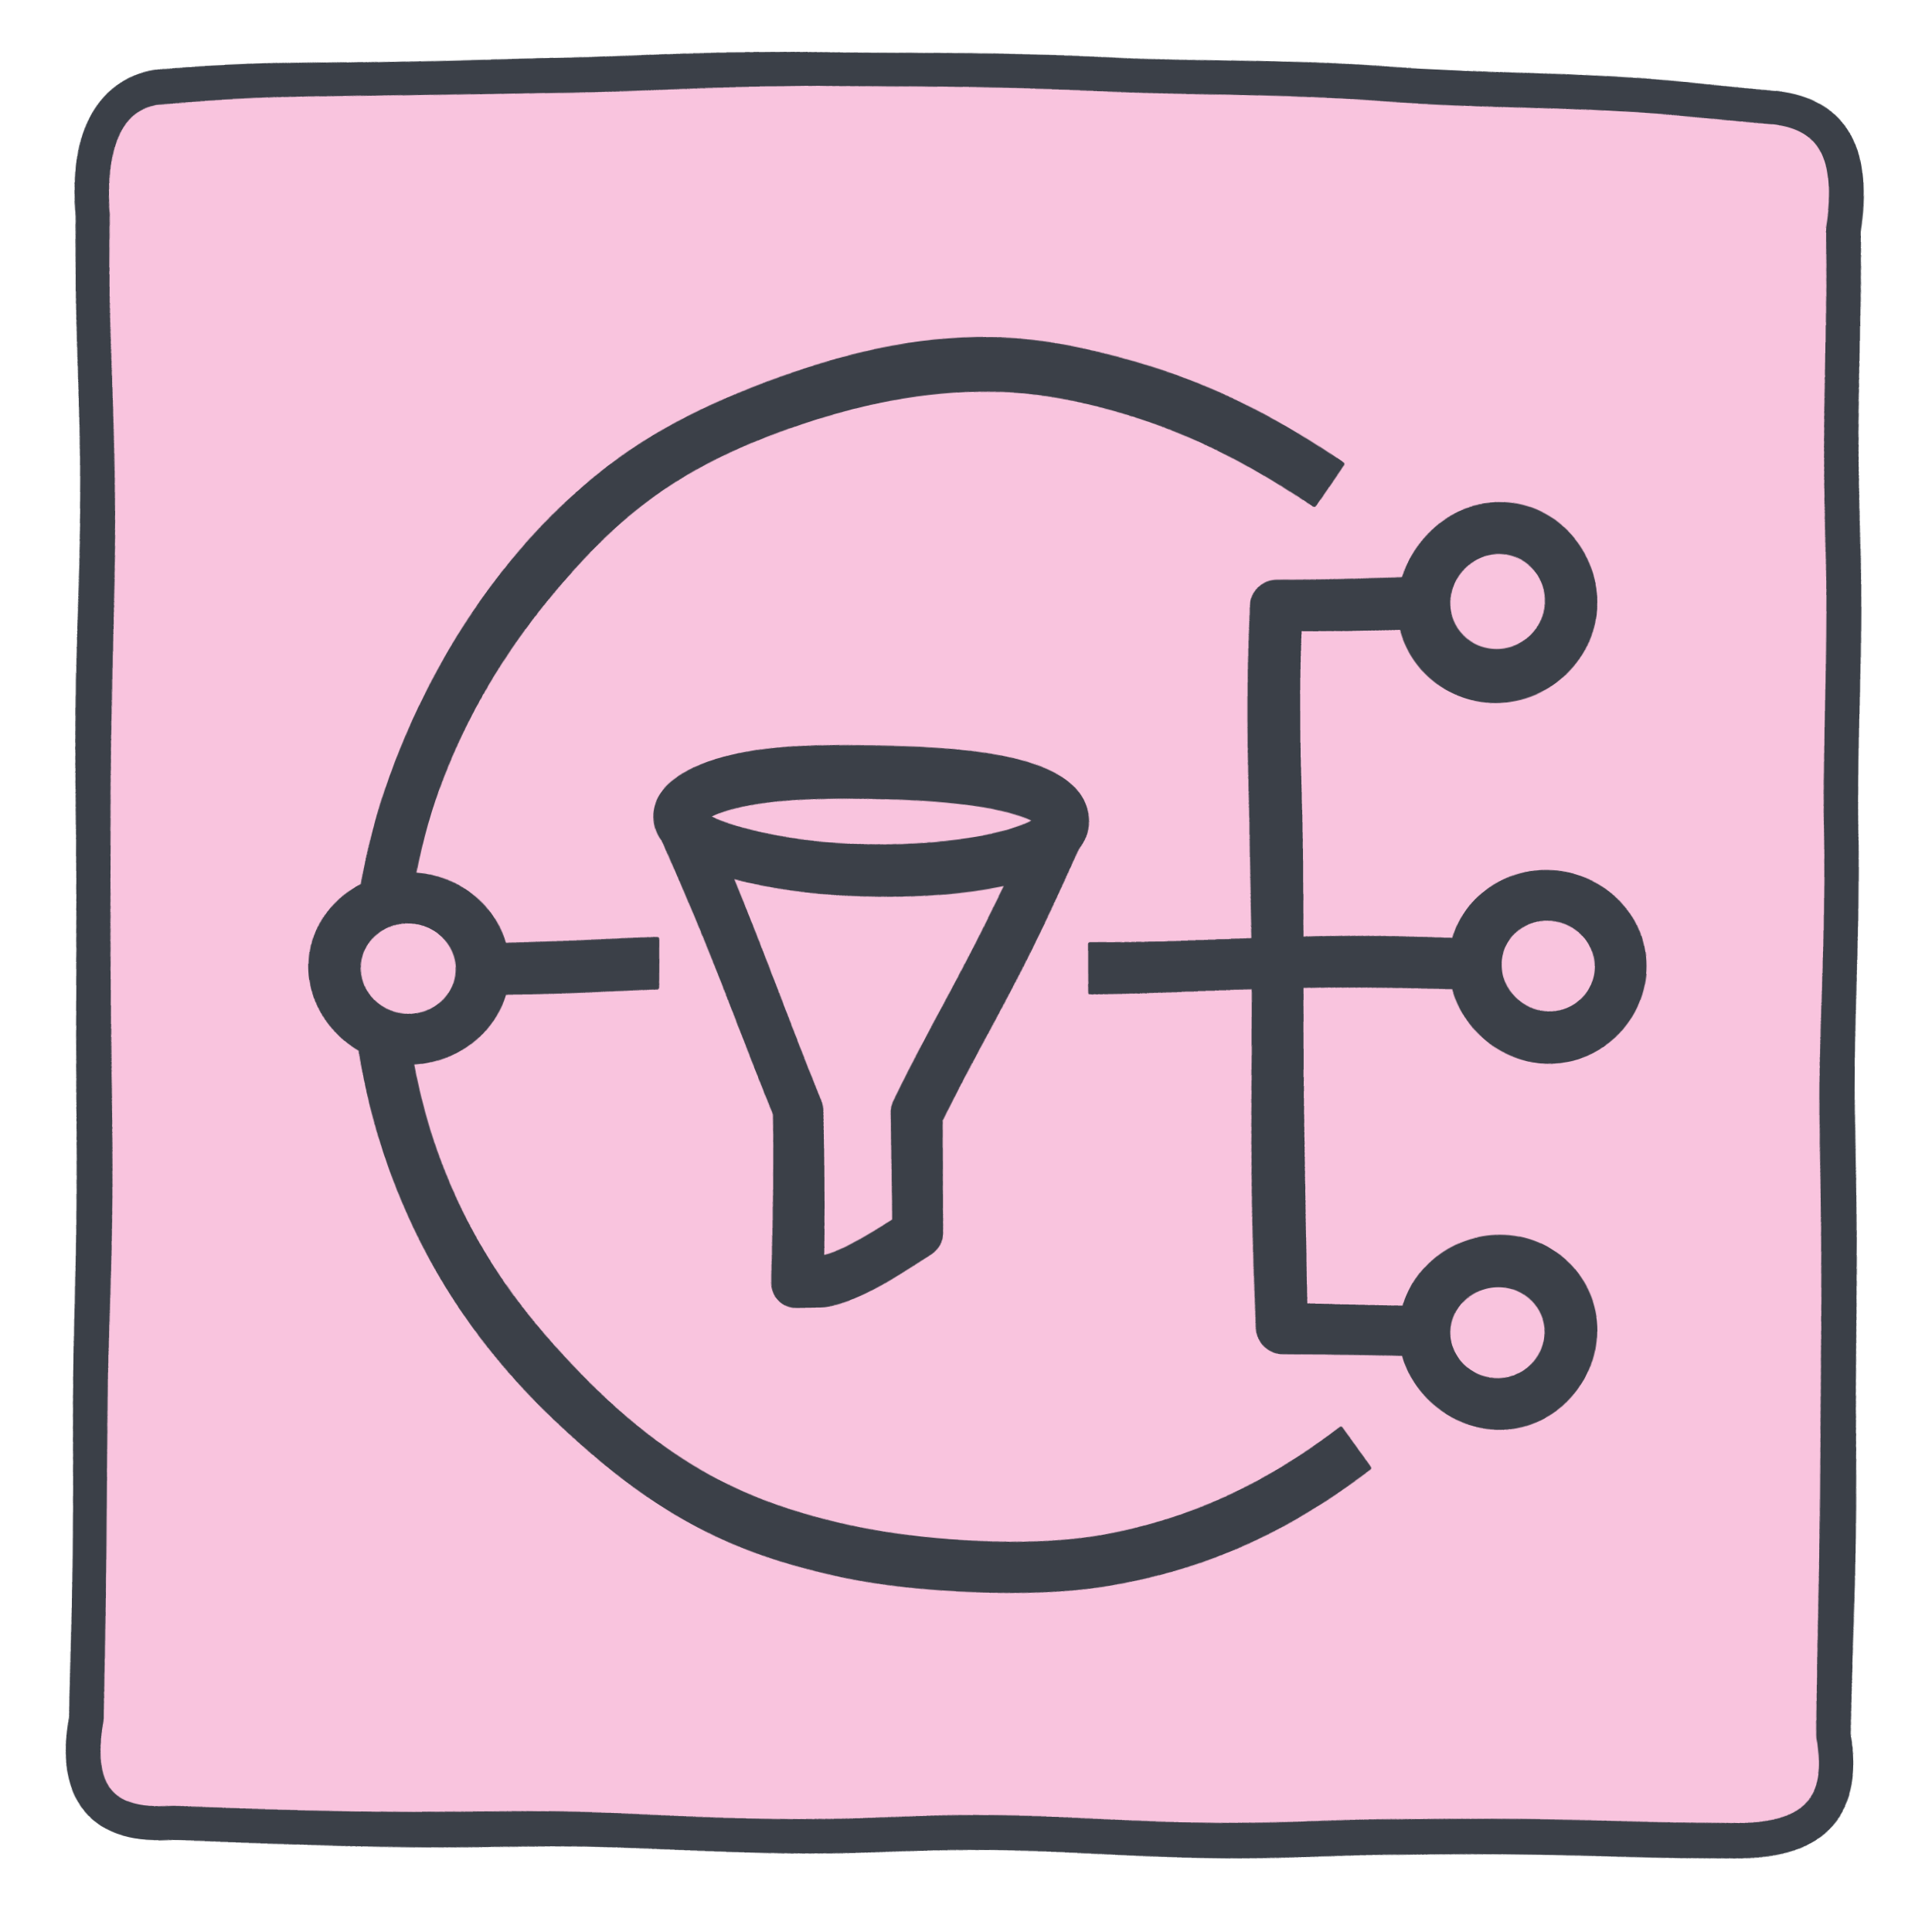
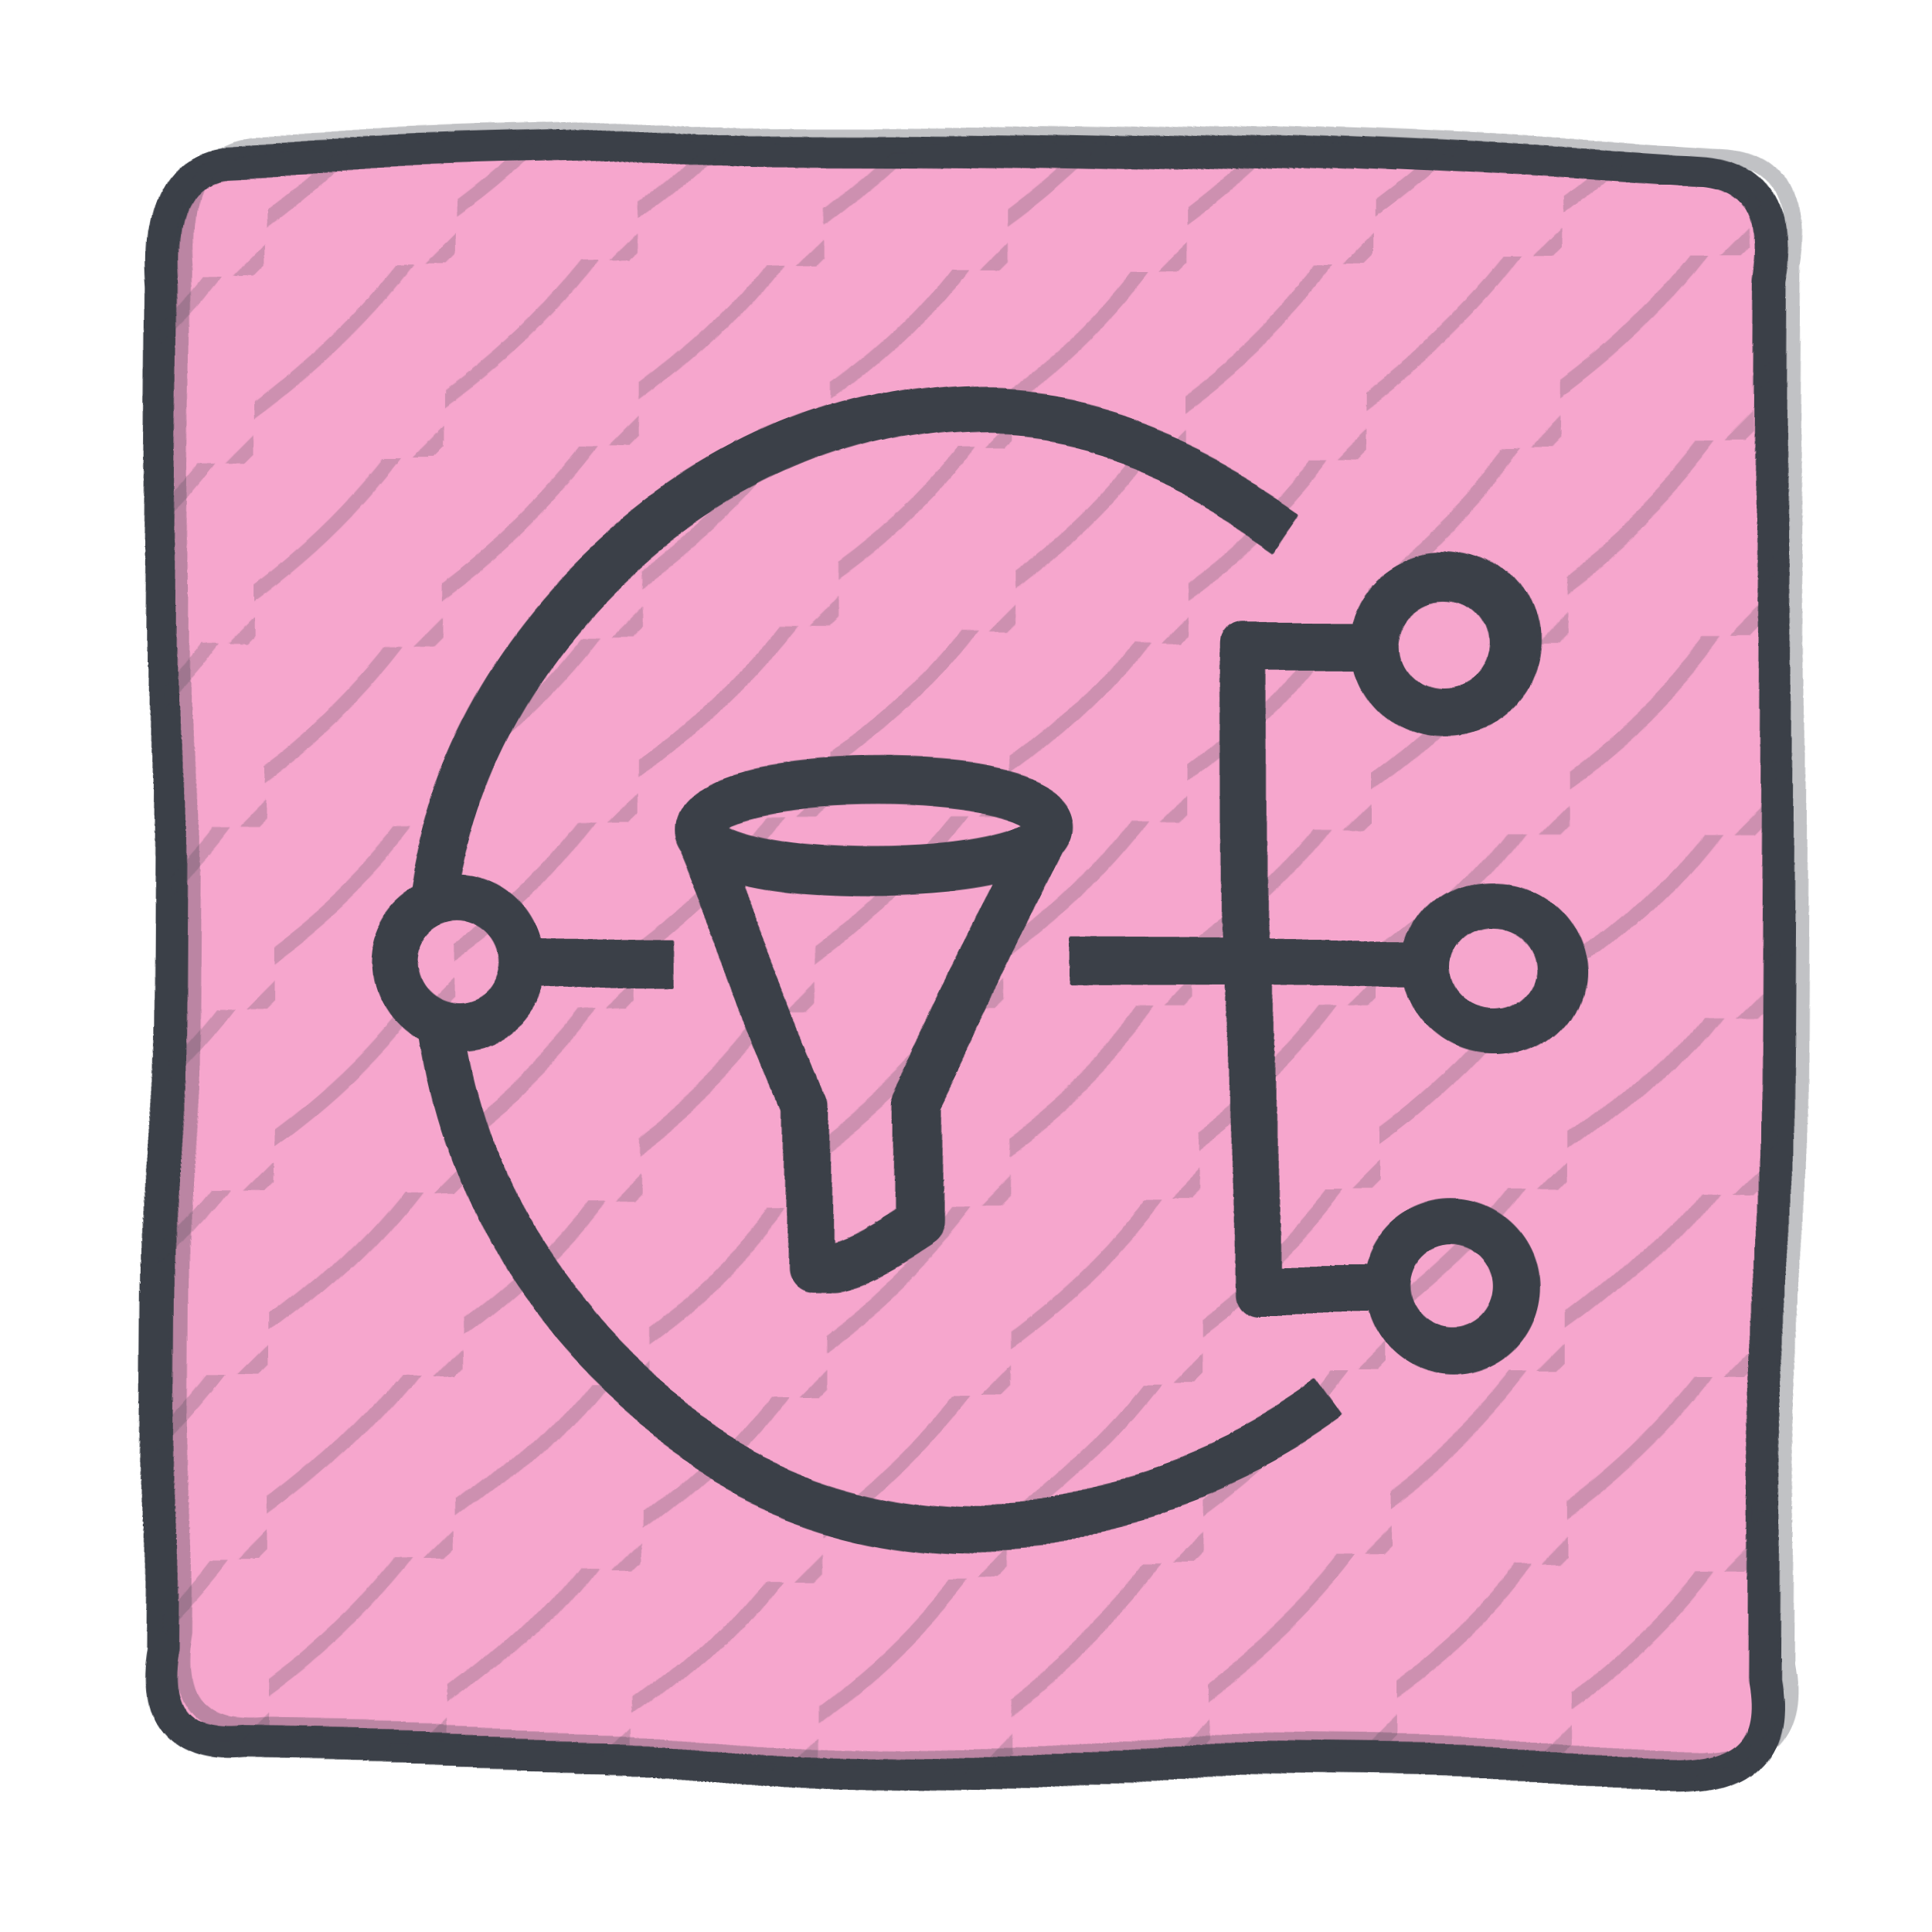
- <svg xmlns="http://www.w3.org/2000/svg" width="80px" height="80px" viewBox="0 0 80 80" version="1.1">
+ <svg xmlns="http://www.w3.org/2000/svg" viewBox="-3.6 -3.6 87.2 87.2" version="1.1">
  <defs>
+     <pattern id="pencil-hatch" patternUnits="userSpaceOnUse" width="8.4" height="8.4">
+       <path d="M-1.68 7.14Q3.78 3.612 7.14 -1.26M6.3 9.66L9.66 6.3" fill="none" stroke="#3b4048" stroke-width="0.64" stroke-linecap="round" />
+     </pattern>
    <filter id="pencil" x="-5%" y="-5%" width="110%" height="110%">
-       <feTurbulence type="fractalNoise" baseFrequency="0.087" numOctaves="1" seed="12" result="grain" />
-       <feDisplacementMap in="SourceGraphic" in2="grain" scale="0.8" xChannelSelector="R" yChannelSelector="G" />
+       <feTurbulence type="fractalNoise" baseFrequency="0.044" numOctaves="1" seed="12" result="grain" />
+       <feDisplacementMap in="SourceGraphic" in2="grain" scale="2.8" xChannelSelector="R" yChannelSelector="G" />
    </filter>
  </defs>
  <g filter="url(#pencil)">
    <g id="Icon-Architecture/64/Arch_Amazon-Simple-Notification-Service_64" stroke="none" stroke-width="1" fill="none" fill-rule="evenodd">
      <g id="Icon-Architecture-BG/64/Application-Integration" fill="#E7157B">
-         <path d="M6.4 3.6Q40.0 2.0 73.6 4.4Q77.2 4.8 76.4 9.6L76.0 72.0Q76.8 76.4 72.0 76.4L7.2 75.6Q2.8 76.0 3.6 71.2L4.0 8.8Q3.6 4.0 6.4 3.6Z" fill="#f9c4de" stroke="#3b4048" stroke-width="1.44" stroke-linejoin="round" stroke-linecap="round" />
+         <path d="M6.4 3.6Q40.0 2.0 73.6 4.4Q77.2 4.8 76.4 9.6L76.0 72.0Q76.8 76.4 72.0 76.4L7.2 75.6Q2.8 76.0 3.6 71.2L4.0 8.8Q3.6 4.0 6.4 3.6Z" fill="#f6a6cd" stroke="#3b4048" stroke-width="1.44" stroke-linejoin="round" stroke-linecap="round" />
+         <path d="M6.4 3.6Q40.0 2.0 73.6 4.4Q77.2 4.8 76.4 9.6L76.0 72.0Q76.8 76.4 72.0 76.4L7.2 75.6Q2.8 76.0 3.6 71.2L4.0 8.8Q3.6 4.0 6.4 3.6Z" fill="url(#pencil-hatch)" stroke="none" stroke-width="1.44" stroke-linejoin="round" stroke-linecap="round" opacity=".22" />
+         <path d="M6.4 3.6Q40.0 2.0 73.6 4.4Q77.2 4.8 76.4 9.6L76.0 72.0Q76.8 76.4 72.0 76.4L7.2 75.6Q2.8 76.0 3.6 71.2L4.0 8.8Q3.6 4.0 6.4 3.6Z" fill="none" stroke="#3b4048" stroke-width="0.72" stroke-linejoin="round" stroke-linecap="round" opacity=".32" transform=" translate(0.96 -0.72)" />
      </g>
      <path d="M17,38 C18.103,38 19,38.897 19,40 C19,41.103 18.103,42 17,42 C15.897,42 15,41.103 15,40 C15,38.897 15.897,38 17,38 L17,38 Z M41,64 C29.314,64 19.289,55.466 17.194,43.98 C18.965,43.894 20.427,42.659 20.857,41 L27,41 L27,39 L20.857,39 C20.427,37.342 18.966,36.107 17.195,36.02 C19.285,24.71 29.511,16 41,16 C45.313,16 49.832,17.622 54.429,20.821 L55.571,19.179 C50.633,15.743 45.73,14 41,14 C28.27,14 16.949,23.865 15.063,36.521 C13.839,37.207 13,38.5 13,40 C13,41.5 13.839,42.793 15.063,43.478 C16.97,56.341 28.056,66 41,66 C46.407,66 51.942,64.157 56.585,60.811 L55.415,59.189 C51.11,62.292 45.991,64 41,64 L41,64 Z M30.101,36.442 C31.955,36.895 34.275,37 36,37 C37.642,37 39.823,36.905 41.629,36.506 L37.105,45.553 C37.036,45.691 37,45.845 37,46 L37,50.453 C36.199,50.964 34.833,51.812 34,51.986 L34,46 C34,45.868 33.974,45.737 33.923,45.615 L30.101,36.442 Z M36,33 C40.025,33 42.174,33.604 42.841,34 C42.174,34.396 40.025,35 36,35 C31.975,35 29.826,34.396 29.159,34 C29.826,33.604 31.975,33 36,33 L36,33 Z M33,54 L34,54 C34.043,54 34.086,53.997 34.128,53.992 C35.352,53.833 36.909,52.887 38.272,52.013 L38.535,51.845 C38.824,51.661 39,51.342 39,51 L39,46.236 L44.559,35.12 C44.833,34.801 45,34.434 45,34 C45,31.39 39.361,31 36,31 C32.639,31 27,31.39 27,34 C27,34.366 27.12,34.684 27.32,34.967 L32,46.2 L32,53 C32,53.552 32.447,54 33,54 L33,54 Z M62,53 C63.103,53 64,53.897 64,55 C64,56.103 63.103,57 62,57 C60.897,57 60,56.103 60,55 C60,53.897 60.897,53 62,53 L62,53 Z M62,23 C63.103,23 64,23.897 64,25 C64,26.103 63.103,27 62,27 C60.897,27 60,26.103 60,25 C60,23.897 60.897,23 62,23 L62,23 Z M64,38 C65.103,38 66,38.897 66,40 C66,41.103 65.103,42 64,42 C62.897,42 62,41.103 62,40 C62,38.897 62.897,38 64,38 L64,38 Z M54,41 L60.143,41 C60.589,42.72 62.142,44 64,44 C66.206,44 68,42.206 68,40 C68,37.794 66.206,36 64,36 C62.142,36 60.589,37.28 60.143,39 L54,39 L54,26 L58.143,26 C58.589,27.72 60.142,29 62,29 C64.206,29 66,27.206 66,25 C66,22.794 64.206,21 62,21 C60.142,21 58.589,22.28 58.143,24 L53,24 C52.447,24 52,24.448 52,25 L52,39 L45,39 L45,41 L52,41 L52,55 C52,55.552 52.447,56 53,56 L58.143,56 C58.589,57.72 60.142,59 62,59 C64.206,59 66,57.206 66,55 C66,52.794 64.206,51 62,51 C60.142,51 58.589,52.28 58.143,54 L54,54 L54,41 Z" id="AWS-Simple-Notification-Service_Icon_64_Squid" fill="#3b4048" stroke="#3b4048" stroke-width="0.16" stroke-linejoin="round" stroke-linecap="round" />
    </g>
  </g>
</svg>
